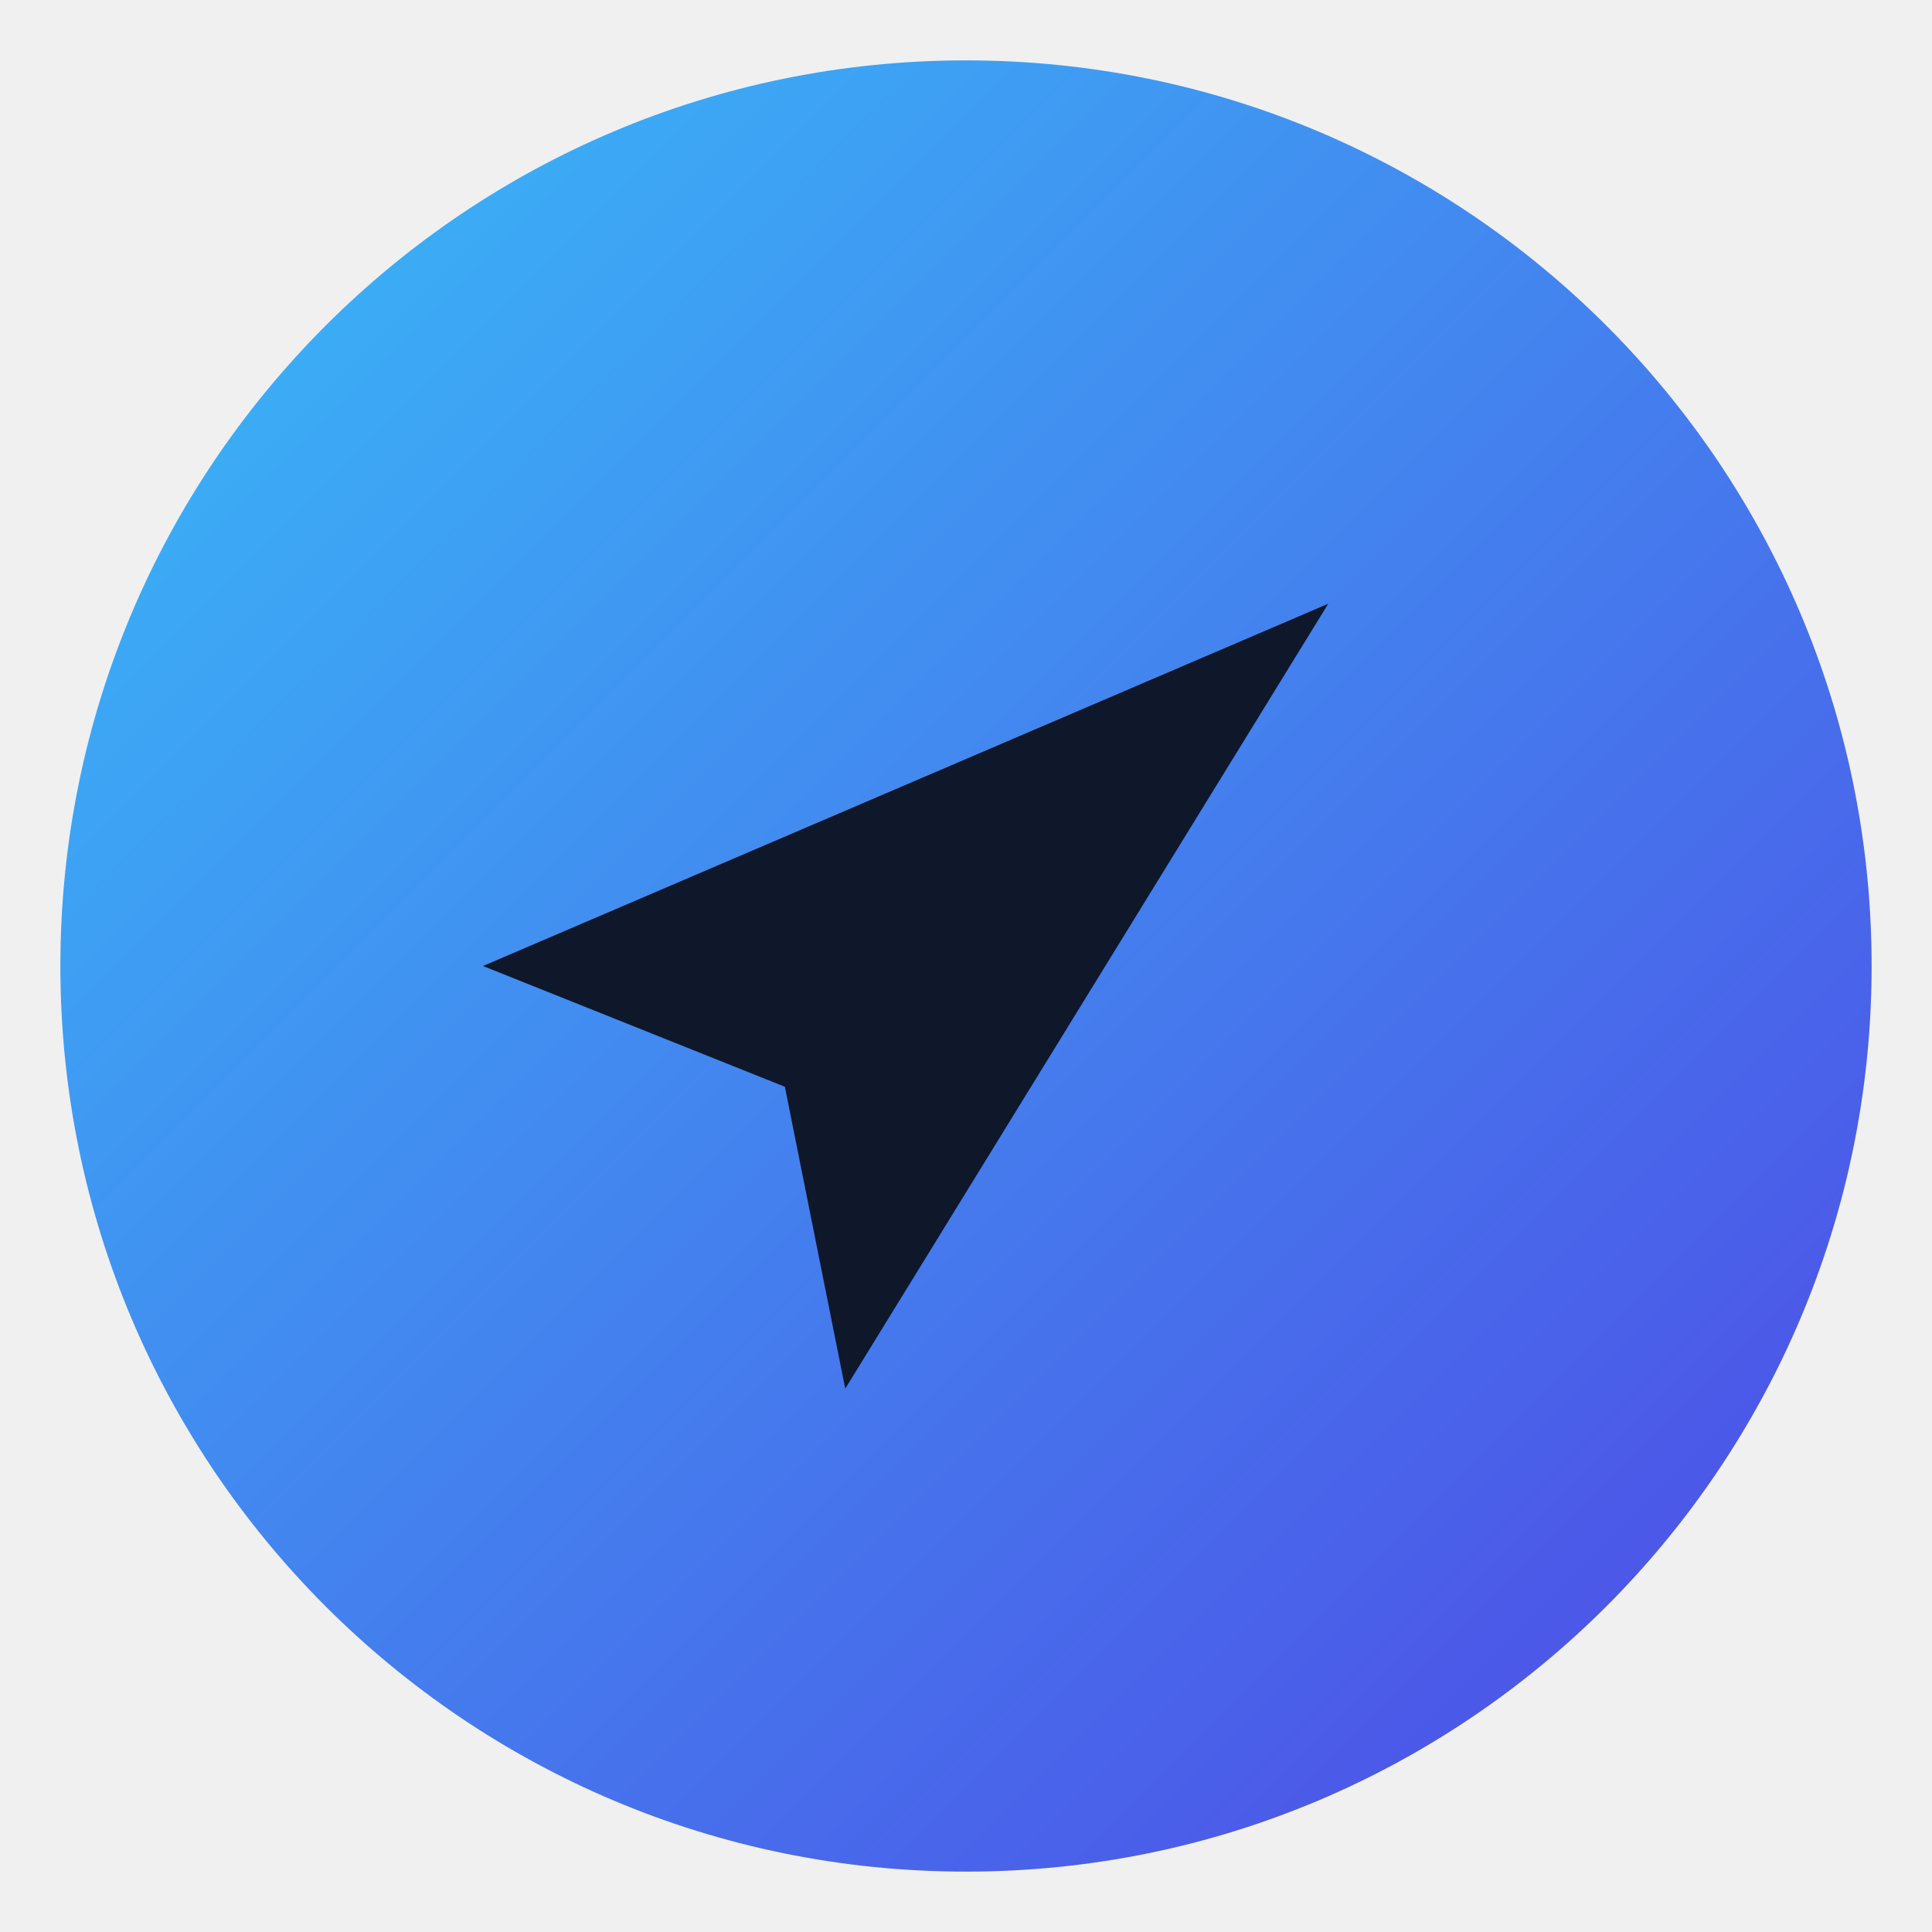
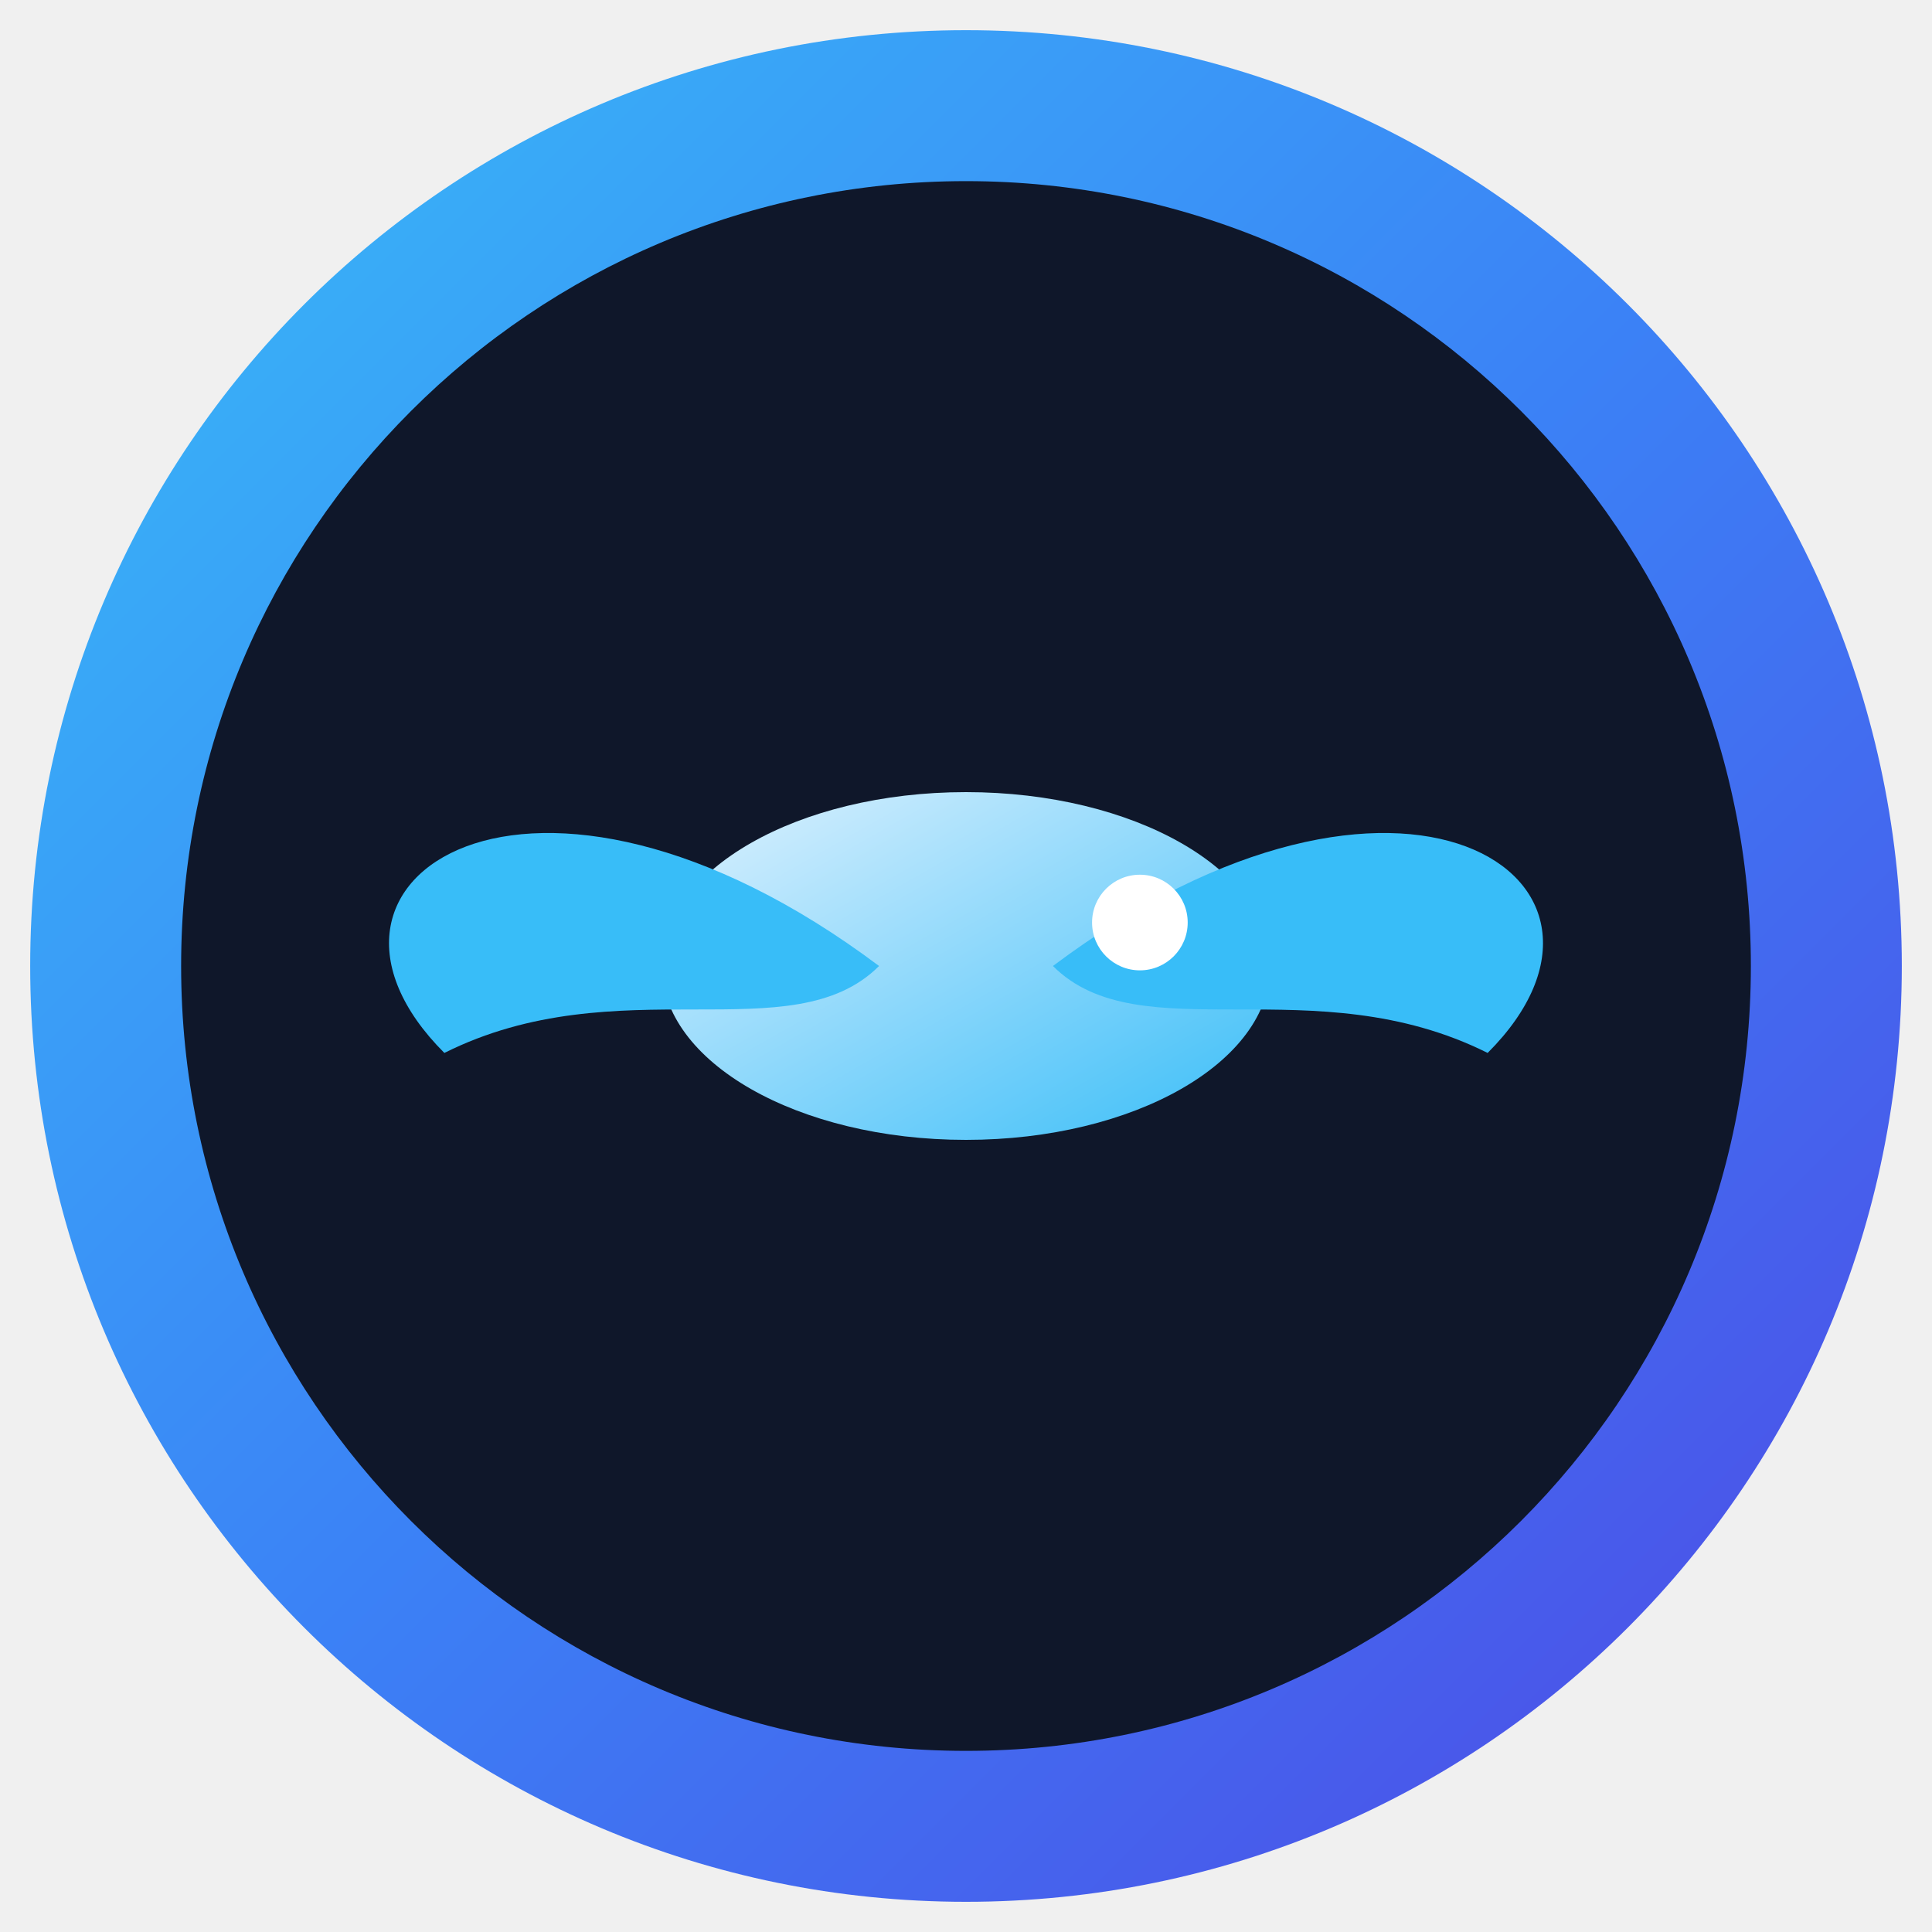
<svg xmlns="http://www.w3.org/2000/svg" viewBox="0 0 32 32">
  <defs>
-     <linearGradient id="g" x1="0" y1="0" x2="1" y2="1">
+     <linearGradient id="ring" x1="0" y1="0" x2="1" y2="1">
      <stop offset="0%" stop-color="#38bdf8" />
+       <stop offset="50%" stop-color="#3b82f6" />
      <stop offset="100%" stop-color="#4f46e5" />
    </linearGradient>
+     <linearGradient id="body" x1="0" y1="0" x2="1" y2="1">
+       <stop offset="0%" stop-color="#e0f2fe" />
+       <stop offset="100%" stop-color="#38bdf8" />
+     </linearGradient>
  </defs>
-   <circle cx="16" cy="16" r="15" fill="url(#g)" />
-   <path d="M22 10 L8 16 l5 2 1 5 z" fill="#0f172a" />
+   <circle cx="16" cy="16" r="15.5" fill="url(#ring)" />
+   <circle cx="16" cy="16" r="13" fill="#0f172a" />
+   <g transform="translate(16,16) scale(0.72)">
+     <ellipse cx="0" cy="0" rx="7" ry="4" fill="url(#body)" />
+     <path d="M-2 0 C-10 -6 -16 -2 -12 2 C-8 0 -4 2 -2 0 Z" fill="#38bdf8" />
+     <path d="M2 0 C10 -6 16 -2 12 2 C8 0 4 2 2 0 Z" fill="#38bdf8" />
+     <circle cx="4" cy="-1" r="1.1" fill="#fff" />
+   </g>
</svg>
